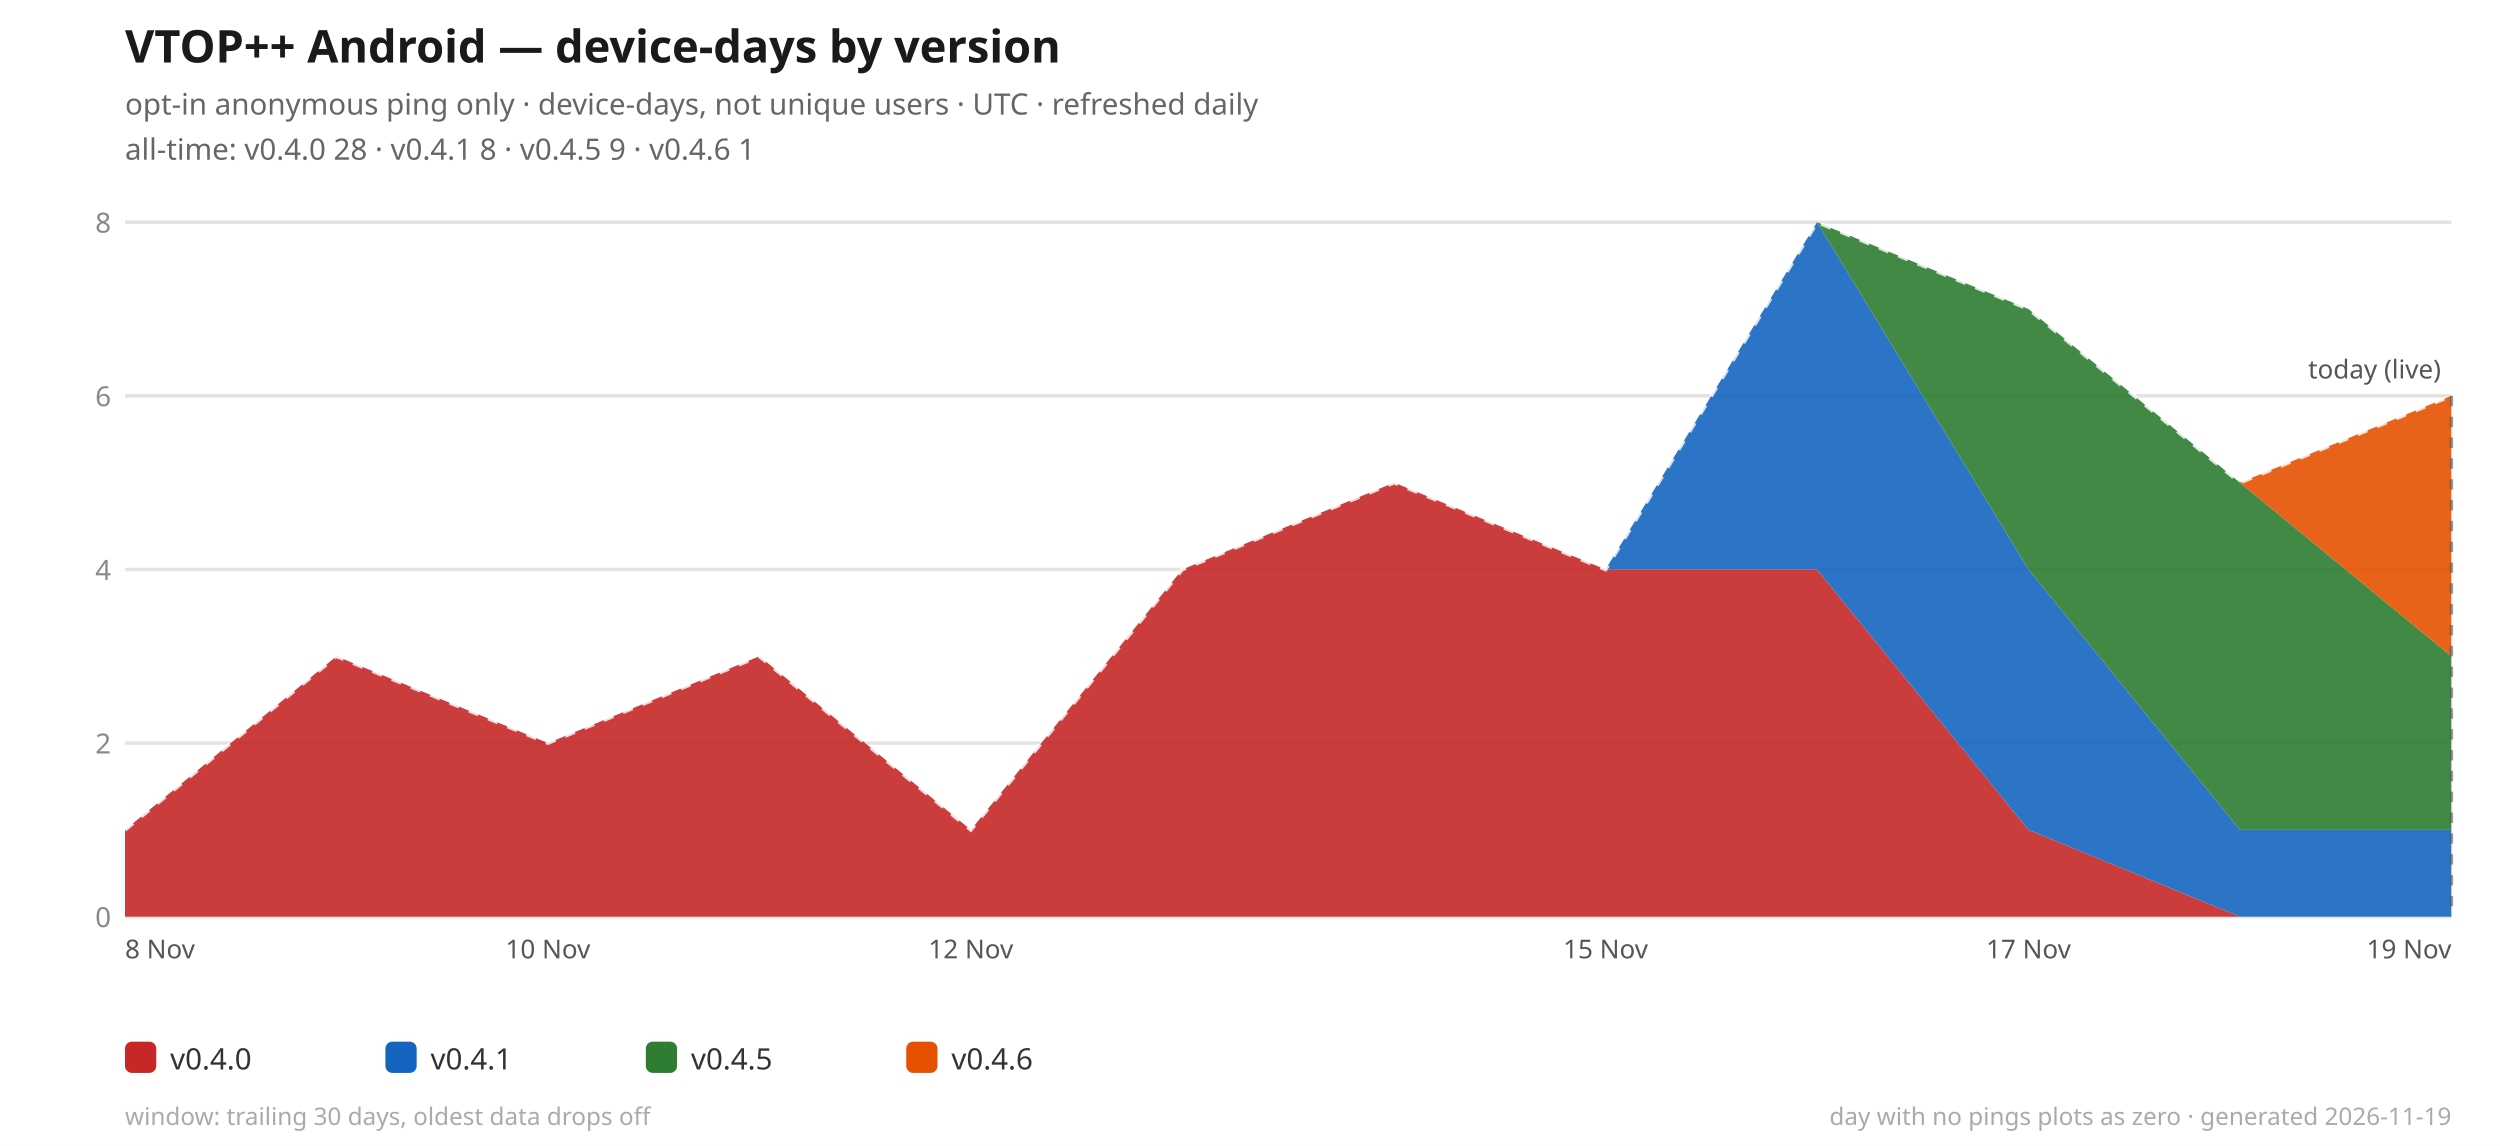
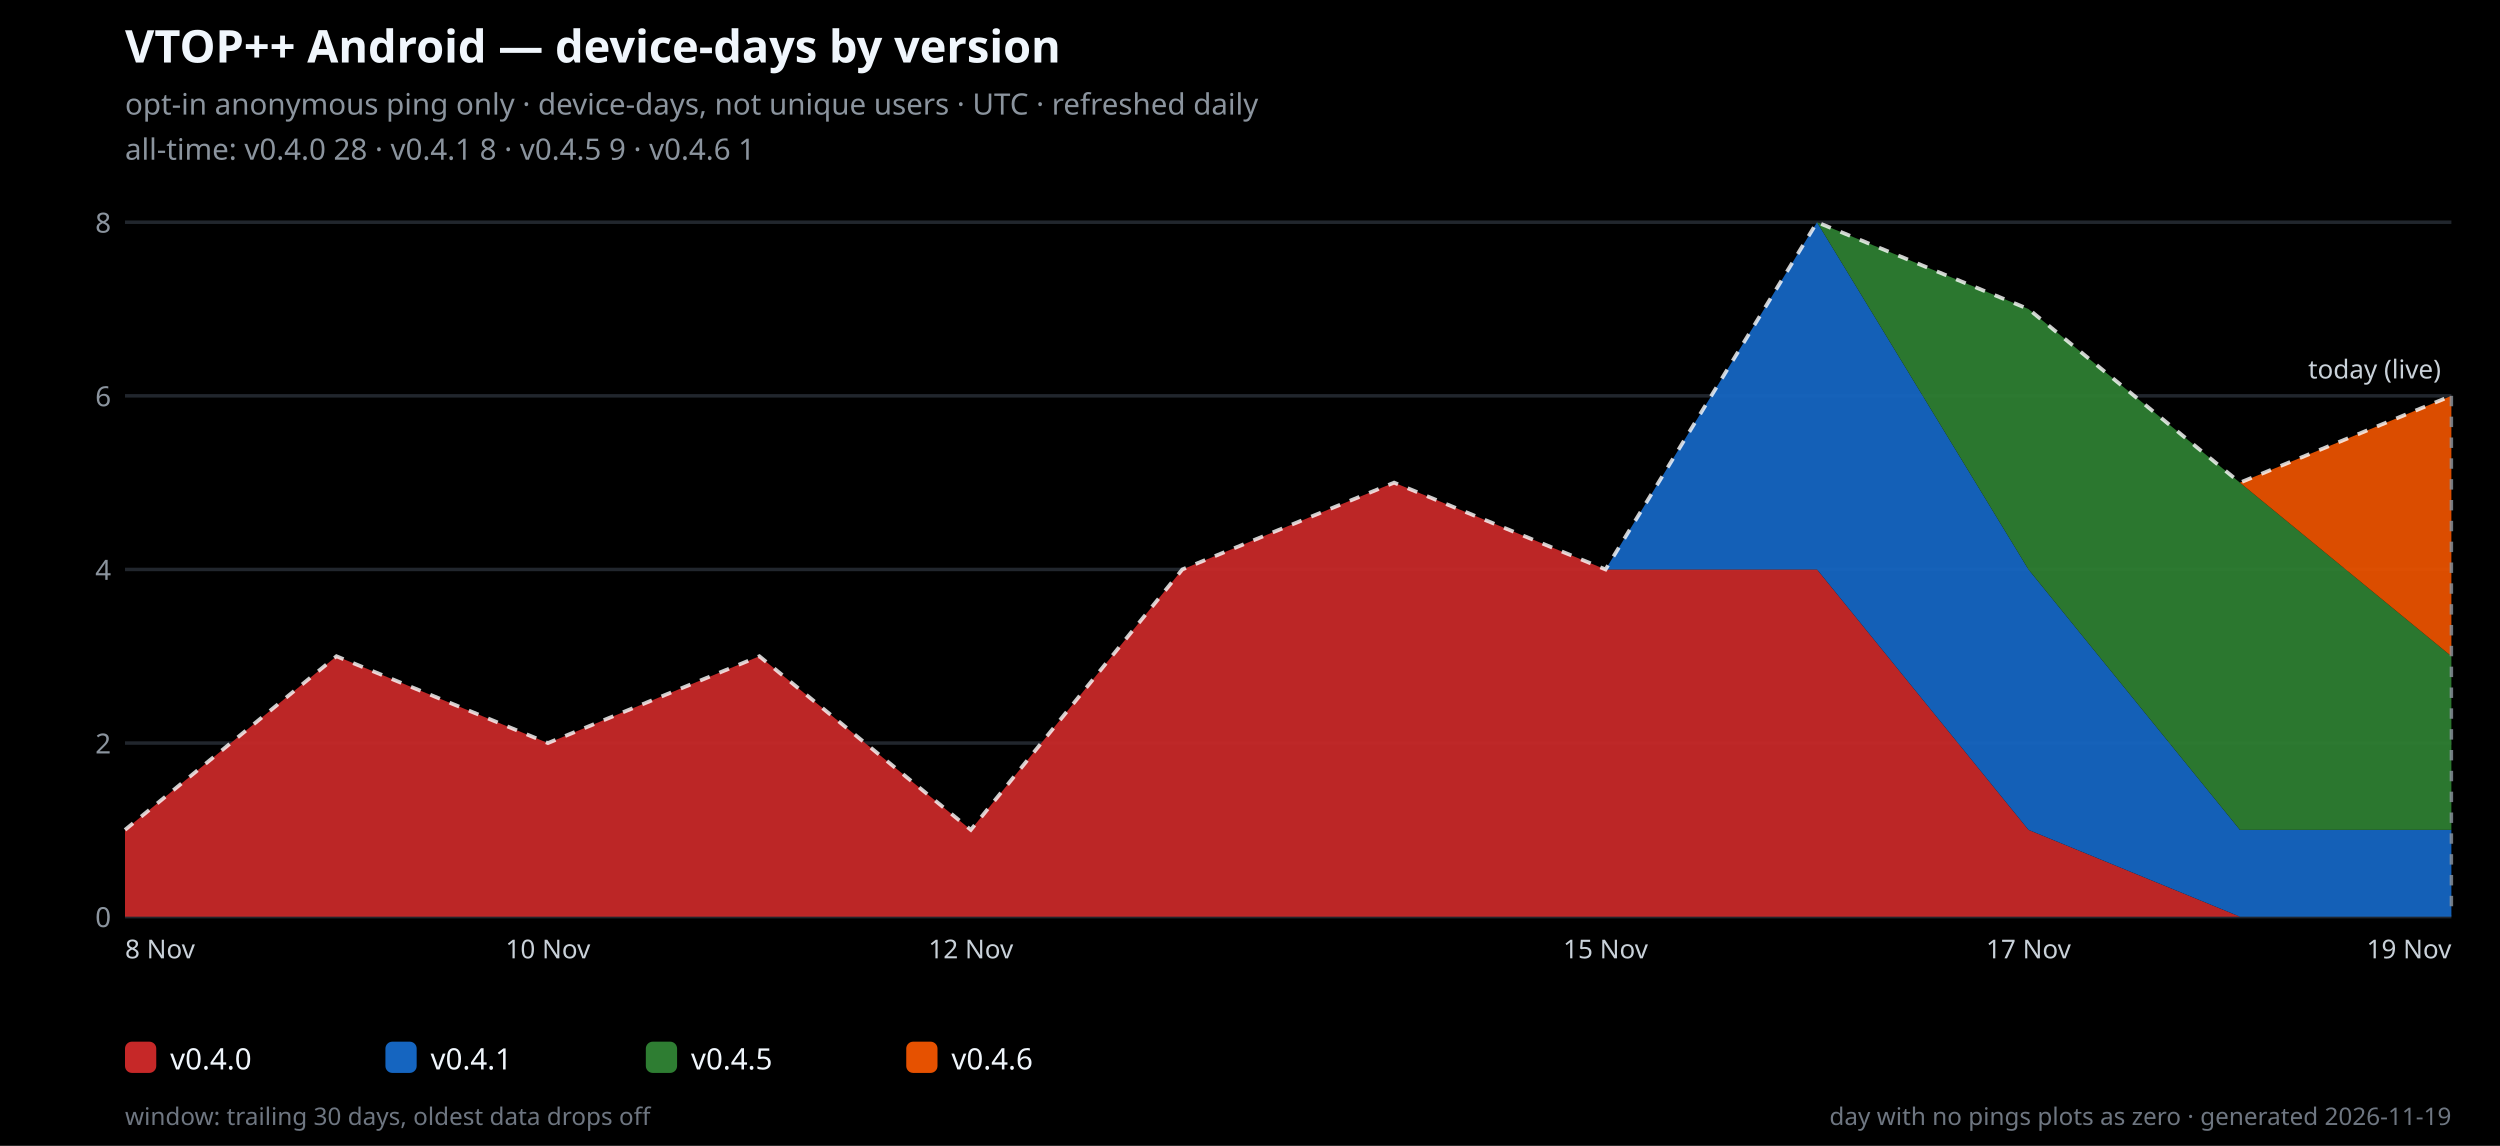
<svg xmlns="http://www.w3.org/2000/svg" width="720" height="330" viewBox="0 0 720 330" role="img">
-   <rect width="720" height="330" fill="#ffffff" />
-   <text x="36" y="18" font-family="system-ui,sans-serif" font-size="13" font-weight="700" fill="#1a1a1a">VTOP++ Android — device-days by version</text>
-   <text x="36" y="33" font-family="system-ui,sans-serif" font-size="8.5" fill="#666">opt-in anonymous ping only · device-days, not unique users · UTC · refreshed daily</text>
-   <text x="36" y="46" font-family="system-ui,sans-serif" font-size="8.5" fill="#666">all-time: v0.4.0 28 · v0.4.1 8 · v0.4.5 9 · v0.4.6 1</text>
-   <line x1="36" y1="264.0" x2="706" y2="264.0" stroke="#e3e3e3" stroke-width="1" />
-   <text x="32" y="267.0" text-anchor="end" font-family="system-ui,sans-serif" font-size="8" fill="#888">0</text>
-   <line x1="36" y1="214.0" x2="706" y2="214.0" stroke="#e3e3e3" stroke-width="1" />
-   <text x="32" y="217.0" text-anchor="end" font-family="system-ui,sans-serif" font-size="8" fill="#888">2</text>
-   <line x1="36" y1="164.0" x2="706" y2="164.0" stroke="#e3e3e3" stroke-width="1" />
-   <text x="32" y="167.0" text-anchor="end" font-family="system-ui,sans-serif" font-size="8" fill="#888">4</text>
-   <line x1="36" y1="114.0" x2="706" y2="114.0" stroke="#e3e3e3" stroke-width="1" />
-   <text x="32" y="117.0" text-anchor="end" font-family="system-ui,sans-serif" font-size="8" fill="#888">6</text>
-   <line x1="36" y1="64.0" x2="706" y2="64.0" stroke="#e3e3e3" stroke-width="1" />
-   <text x="32" y="67.0" text-anchor="end" font-family="system-ui,sans-serif" font-size="8" fill="#888">8</text>
-   <polygon points="36.0,239.0 96.9,189.0 157.8,214.0 218.7,189.0 279.6,239.0 340.5,164.0 401.5,139.0 462.4,164.0 523.3,164.0 584.2,239.0 645.1,264.0 706.0,264.0 706.0,264.0 645.1,264.0 584.2,264.0 523.3,264.0 462.4,264.0 401.5,264.0 340.5,264.0 279.6,264.0 218.7,264.0 157.8,264.0 96.9,264.0 36.0,264.0" fill="#c62828" fill-opacity="0.9" />
-   <polygon points="36.0,239.0 96.9,189.0 157.8,214.0 218.7,189.0 279.6,239.0 340.5,164.0 401.5,139.0 462.4,164.0 523.3,64.0 584.2,164.0 645.1,239.0 706.0,239.0 706.0,264.0 645.1,264.0 584.2,239.0 523.3,164.0 462.4,164.0 401.5,139.0 340.5,164.0 279.6,239.0 218.7,189.0 157.8,214.0 96.9,189.0 36.0,239.0" fill="#1565c0" fill-opacity="0.9" />
-   <polygon points="36.0,239.0 96.9,189.0 157.8,214.0 218.7,189.0 279.6,239.0 340.5,164.0 401.5,139.0 462.4,164.0 523.3,64.0 584.2,89.0 645.1,139.0 706.0,189.0 706.0,239.0 645.1,239.0 584.2,164.0 523.3,64.0 462.4,164.0 401.5,139.0 340.5,164.0 279.6,239.0 218.7,189.0 157.8,214.0 96.9,189.0 36.0,239.0" fill="#2e7d32" fill-opacity="0.9" />
-   <polygon points="36.0,239.0 96.9,189.0 157.8,214.0 218.7,189.0 279.6,239.0 340.5,164.0 401.5,139.0 462.4,164.0 523.3,64.0 584.2,89.0 645.1,139.0 706.0,114.0 706.0,189.0 645.1,139.0 584.2,89.0 523.3,64.0 462.4,164.0 401.5,139.0 340.5,164.0 279.6,239.0 218.7,189.0 157.8,214.0 96.9,189.0 36.0,239.0" fill="#e65100" fill-opacity="0.9" />
+   <rect width="720" height="330" fill="#000000" />
+   <text x="36" y="18" font-family="system-ui,sans-serif" font-size="13" font-weight="700" fill="#f0f6fc">VTOP++ Android — device-days by version</text>
+   <text x="36" y="33" font-family="system-ui,sans-serif" font-size="8.5" fill="#8b949e">opt-in anonymous ping only · device-days, not unique users · UTC · refreshed daily</text>
+   <text x="36" y="46" font-family="system-ui,sans-serif" font-size="8.5" fill="#8b949e">all-time: v0.4.0 28 · v0.4.1 8 · v0.4.5 9 · v0.4.6 1</text>
+   <line x1="36" y1="264.0" x2="706" y2="264.0" stroke="#21262d" stroke-width="1" />
+   <text x="32" y="267.0" text-anchor="end" font-family="system-ui,sans-serif" font-size="8" fill="#8b949e">0</text>
+   <line x1="36" y1="214.0" x2="706" y2="214.0" stroke="#21262d" stroke-width="1" />
+   <text x="32" y="217.0" text-anchor="end" font-family="system-ui,sans-serif" font-size="8" fill="#8b949e">2</text>
+   <line x1="36" y1="164.0" x2="706" y2="164.0" stroke="#21262d" stroke-width="1" />
+   <text x="32" y="167.0" text-anchor="end" font-family="system-ui,sans-serif" font-size="8" fill="#8b949e">4</text>
+   <line x1="36" y1="114.0" x2="706" y2="114.0" stroke="#21262d" stroke-width="1" />
+   <text x="32" y="117.0" text-anchor="end" font-family="system-ui,sans-serif" font-size="8" fill="#8b949e">6</text>
+   <line x1="36" y1="64.0" x2="706" y2="64.0" stroke="#21262d" stroke-width="1" />
+   <text x="32" y="67.0" text-anchor="end" font-family="system-ui,sans-serif" font-size="8" fill="#8b949e">8</text>
+   <polygon points="36.0,239.0 96.9,189.0 157.8,214.0 218.7,189.0 279.6,239.0 340.5,164.0 401.5,139.0 462.4,164.0 523.3,164.0 584.2,239.0 645.1,264.0 706.0,264.0 706.0,264.0 645.1,264.0 584.2,264.0 523.3,264.0 462.4,264.0 401.5,264.0 340.5,264.0 279.6,264.0 218.7,264.0 157.8,264.0 96.9,264.0 36.0,264.0" fill="#c62828" fill-opacity="0.95" />
+   <polygon points="36.0,239.0 96.9,189.0 157.8,214.0 218.7,189.0 279.6,239.0 340.5,164.0 401.5,139.0 462.4,164.0 523.3,64.0 584.2,164.0 645.1,239.0 706.0,239.0 706.0,264.0 645.1,264.0 584.2,239.0 523.3,164.0 462.4,164.0 401.5,139.0 340.5,164.0 279.6,239.0 218.7,189.0 157.8,214.0 96.9,189.0 36.0,239.0" fill="#1565c0" fill-opacity="0.95" />
+   <polygon points="36.0,239.0 96.9,189.0 157.8,214.0 218.7,189.0 279.6,239.0 340.5,164.0 401.5,139.0 462.4,164.0 523.3,64.0 584.2,89.0 645.1,139.0 706.0,189.0 706.0,239.0 645.1,239.0 584.2,164.0 523.3,64.0 462.4,164.0 401.5,139.0 340.5,164.0 279.6,239.0 218.7,189.0 157.8,214.0 96.9,189.0 36.0,239.0" fill="#2e7d32" fill-opacity="0.95" />
+   <polygon points="36.0,239.0 96.9,189.0 157.8,214.0 218.7,189.0 279.6,239.0 340.5,164.0 401.5,139.0 462.4,164.0 523.3,64.0 584.2,89.0 645.1,139.0 706.0,114.0 706.0,189.0 645.1,139.0 584.2,89.0 523.3,64.0 462.4,164.0 401.5,139.0 340.5,164.0 279.6,239.0 218.7,189.0 157.8,214.0 96.9,189.0 36.0,239.0" fill="#e65100" fill-opacity="0.95" />
  <polyline points="36.0,239.0 96.9,189.0 157.8,214.0 218.7,189.0 279.6,239.0 340.5,164.0 401.5,139.0 462.4,164.0 523.3,64.0 584.2,89.0 645.1,139.0 706.0,114.0" fill="none" stroke="#ffffff" stroke-width="1.1" stroke-dasharray="3 3" opacity="0.8" />
-   <line x1="706.0" y1="114.0" x2="706.0" y2="264.0" stroke="#555" stroke-width="1" stroke-dasharray="3 3" opacity="0.6" />
-   <text x="703.0" y="109.0" text-anchor="end" font-family="system-ui,sans-serif" font-size="7.5" fill="#555">today (live)</text>
-   <text x="36.0" y="276" text-anchor="start" font-family="system-ui,sans-serif" font-size="7.5" fill="#555">8 Nov</text>
-   <text x="157.8" y="276" text-anchor="middle" font-family="system-ui,sans-serif" font-size="7.5" fill="#555">10 Nov</text>
-   <text x="279.6" y="276" text-anchor="middle" font-family="system-ui,sans-serif" font-size="7.5" fill="#555">12 Nov</text>
-   <text x="462.4" y="276" text-anchor="middle" font-family="system-ui,sans-serif" font-size="7.5" fill="#555">15 Nov</text>
-   <text x="584.2" y="276" text-anchor="middle" font-family="system-ui,sans-serif" font-size="7.5" fill="#555">17 Nov</text>
-   <text x="706.0" y="276" text-anchor="end" font-family="system-ui,sans-serif" font-size="7.5" fill="#555">19 Nov</text>
+   <line x1="706.0" y1="114.0" x2="706.0" y2="264.0" stroke="#8b949e" stroke-width="1" stroke-dasharray="3 3" opacity="0.8" />
+   <text x="703.0" y="109.0" text-anchor="end" font-family="system-ui,sans-serif" font-size="7.5" fill="#c9d1d9">today (live)</text>
+   <text x="36.0" y="276" text-anchor="start" font-family="system-ui,sans-serif" font-size="7.5" fill="#c9d1d9">8 Nov</text>
+   <text x="157.8" y="276" text-anchor="middle" font-family="system-ui,sans-serif" font-size="7.5" fill="#c9d1d9">10 Nov</text>
+   <text x="279.6" y="276" text-anchor="middle" font-family="system-ui,sans-serif" font-size="7.5" fill="#c9d1d9">12 Nov</text>
+   <text x="462.4" y="276" text-anchor="middle" font-family="system-ui,sans-serif" font-size="7.5" fill="#c9d1d9">15 Nov</text>
+   <text x="584.2" y="276" text-anchor="middle" font-family="system-ui,sans-serif" font-size="7.5" fill="#c9d1d9">17 Nov</text>
+   <text x="706.0" y="276" text-anchor="end" font-family="system-ui,sans-serif" font-size="7.5" fill="#c9d1d9">19 Nov</text>
  <rect x="36" y="300" width="9" height="9" fill="#c62828" rx="2" />
-   <text x="49" y="308" font-family="system-ui,sans-serif" font-size="8.5" fill="#333">v0.4.0</text>
+   <text x="49" y="308" font-family="system-ui,sans-serif" font-size="8.5" fill="#f0f6fc">v0.4.0</text>
  <rect x="111" y="300" width="9" height="9" fill="#1565c0" rx="2" />
-   <text x="124" y="308" font-family="system-ui,sans-serif" font-size="8.5" fill="#333">v0.4.1</text>
+   <text x="124" y="308" font-family="system-ui,sans-serif" font-size="8.5" fill="#f0f6fc">v0.4.1</text>
  <rect x="186" y="300" width="9" height="9" fill="#2e7d32" rx="2" />
-   <text x="199" y="308" font-family="system-ui,sans-serif" font-size="8.5" fill="#333">v0.4.5</text>
+   <text x="199" y="308" font-family="system-ui,sans-serif" font-size="8.5" fill="#f0f6fc">v0.4.5</text>
  <rect x="261" y="300" width="9" height="9" fill="#e65100" rx="2" />
-   <text x="274" y="308" font-family="system-ui,sans-serif" font-size="8.5" fill="#333">v0.4.6</text>
-   <text x="706" y="324" text-anchor="end" font-family="system-ui,sans-serif" font-size="7" fill="#aaa">day with no pings plots as zero · generated 2026-11-19</text>
-   <text x="36" y="324" font-family="system-ui,sans-serif" font-size="7" fill="#aaa">window: trailing 30 days, oldest data drops off</text>
+   <text x="274" y="308" font-family="system-ui,sans-serif" font-size="8.5" fill="#f0f6fc">v0.4.6</text>
+   <text x="706" y="324" text-anchor="end" font-family="system-ui,sans-serif" font-size="7" fill="#6e7681">day with no pings plots as zero · generated 2026-11-19</text>
+   <text x="36" y="324" font-family="system-ui,sans-serif" font-size="7" fill="#6e7681">window: trailing 30 days, oldest data drops off</text>
</svg>
